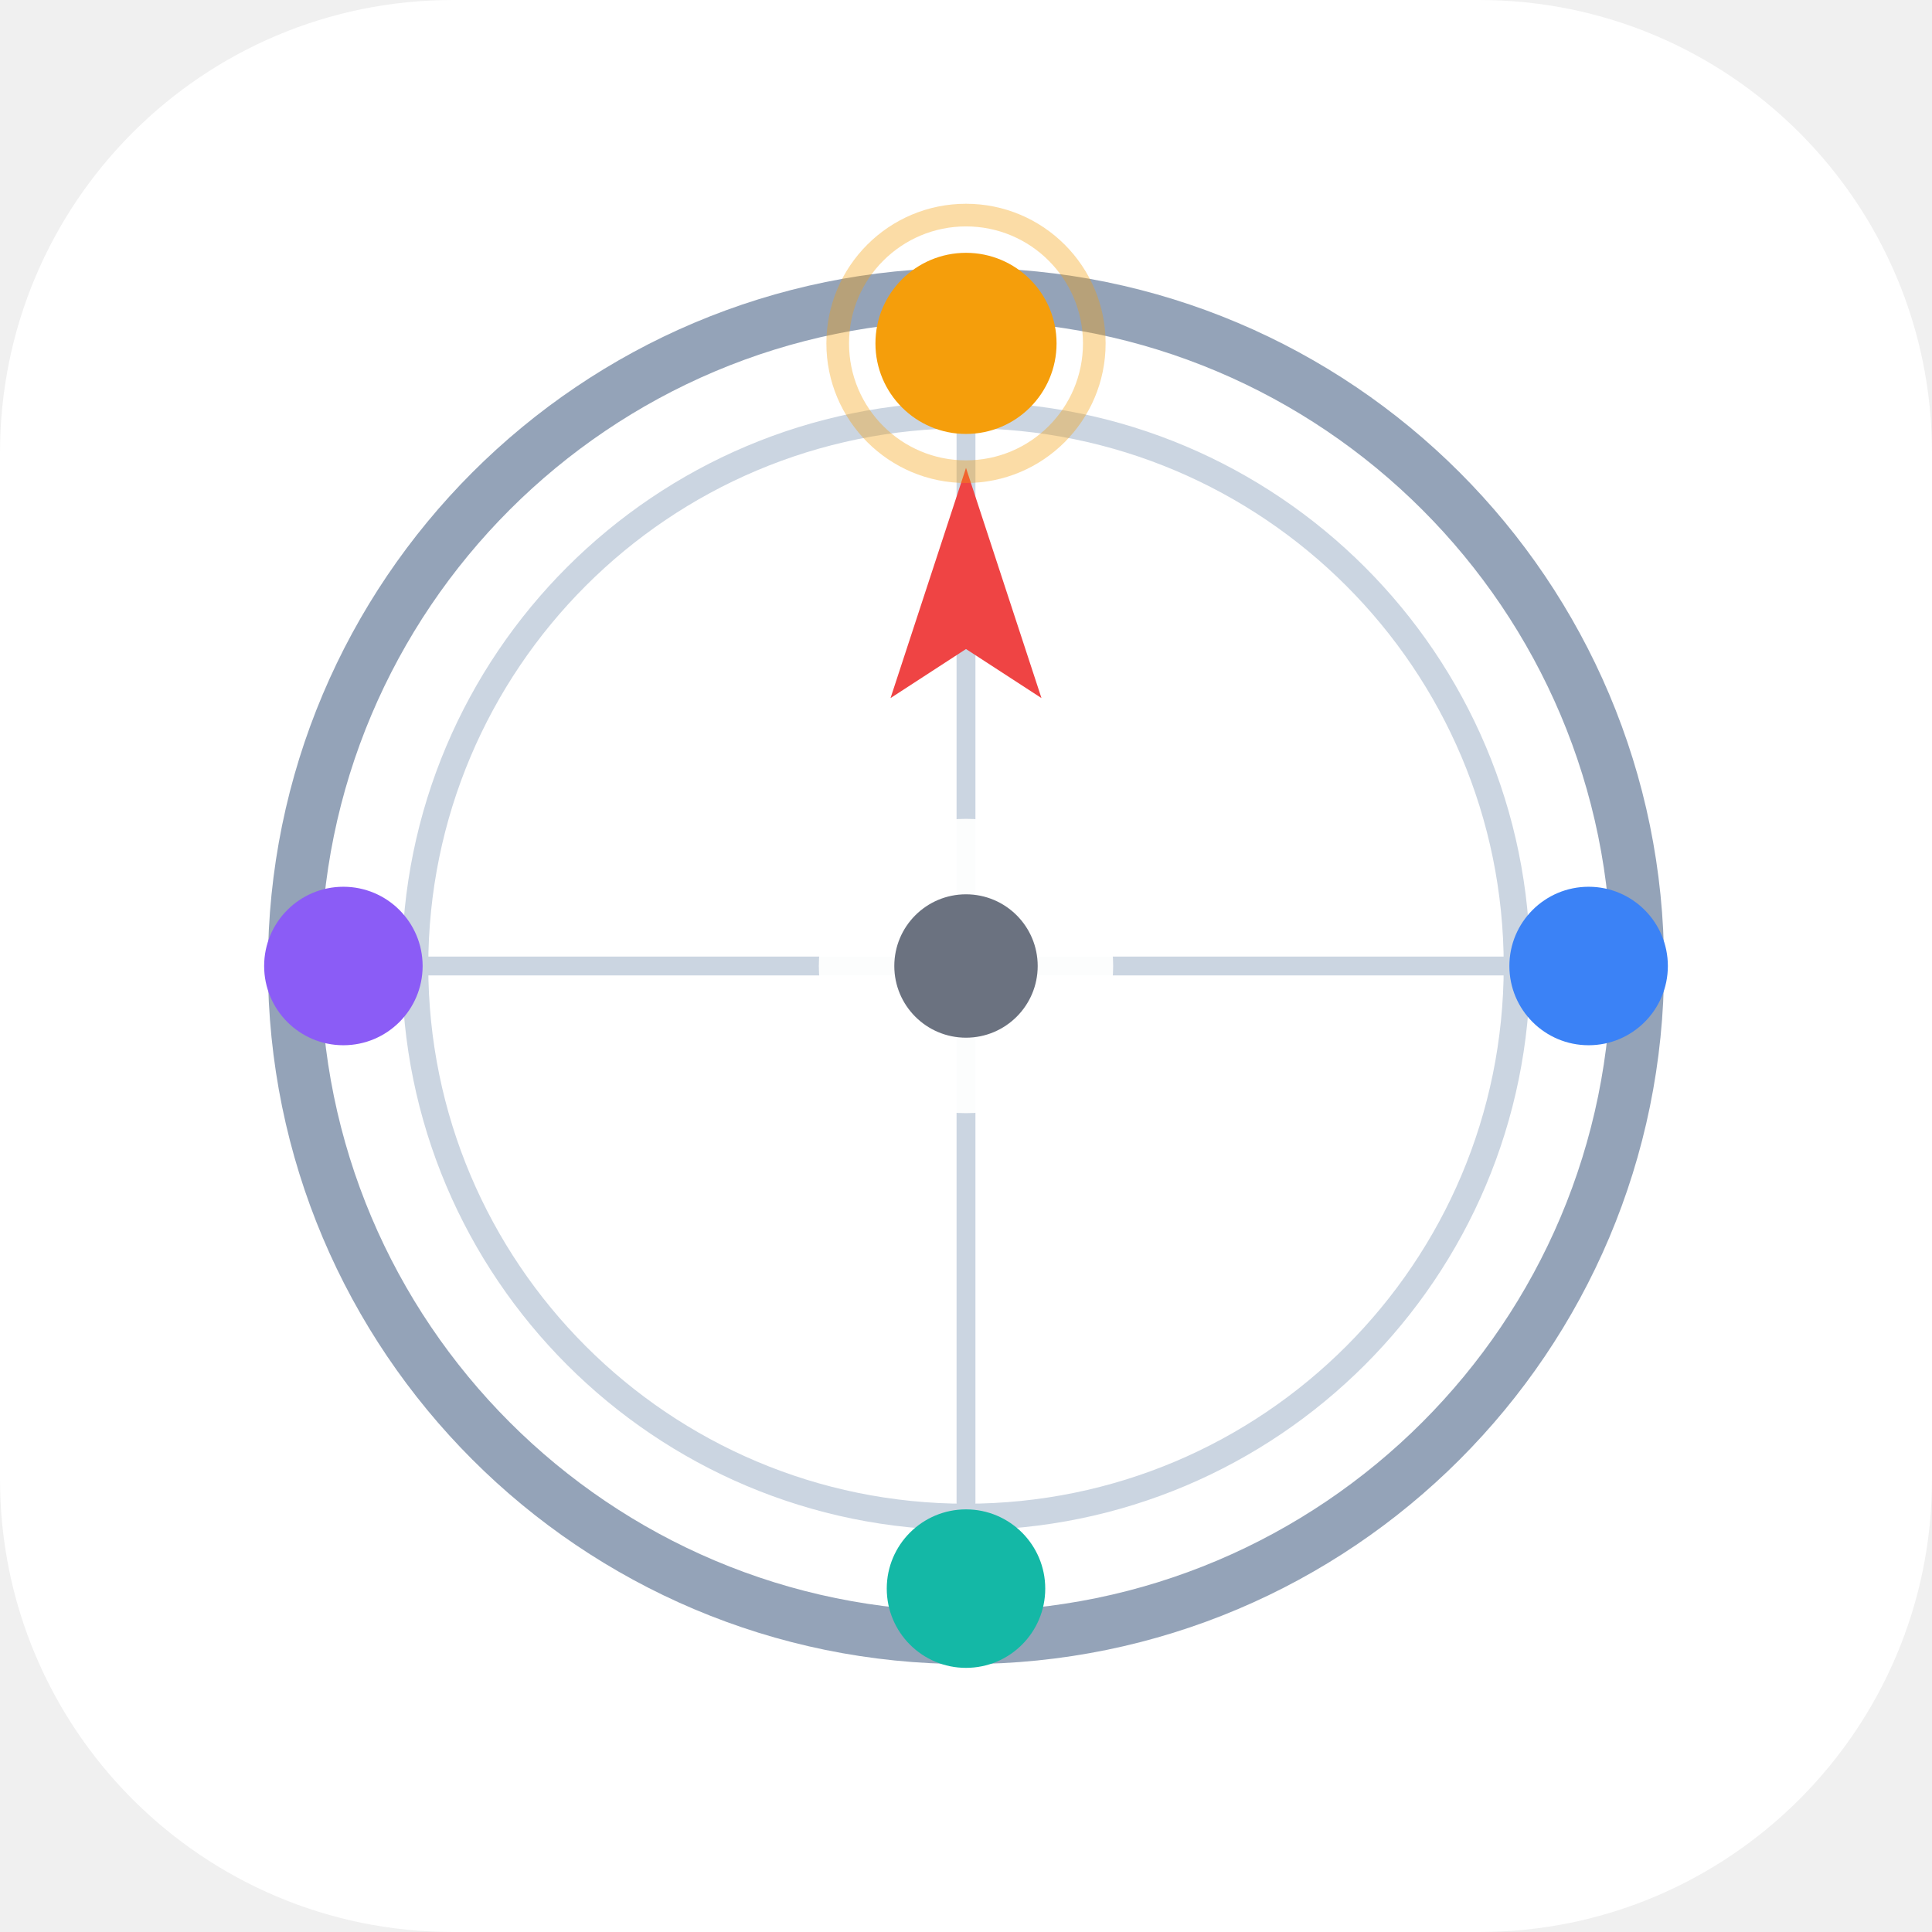
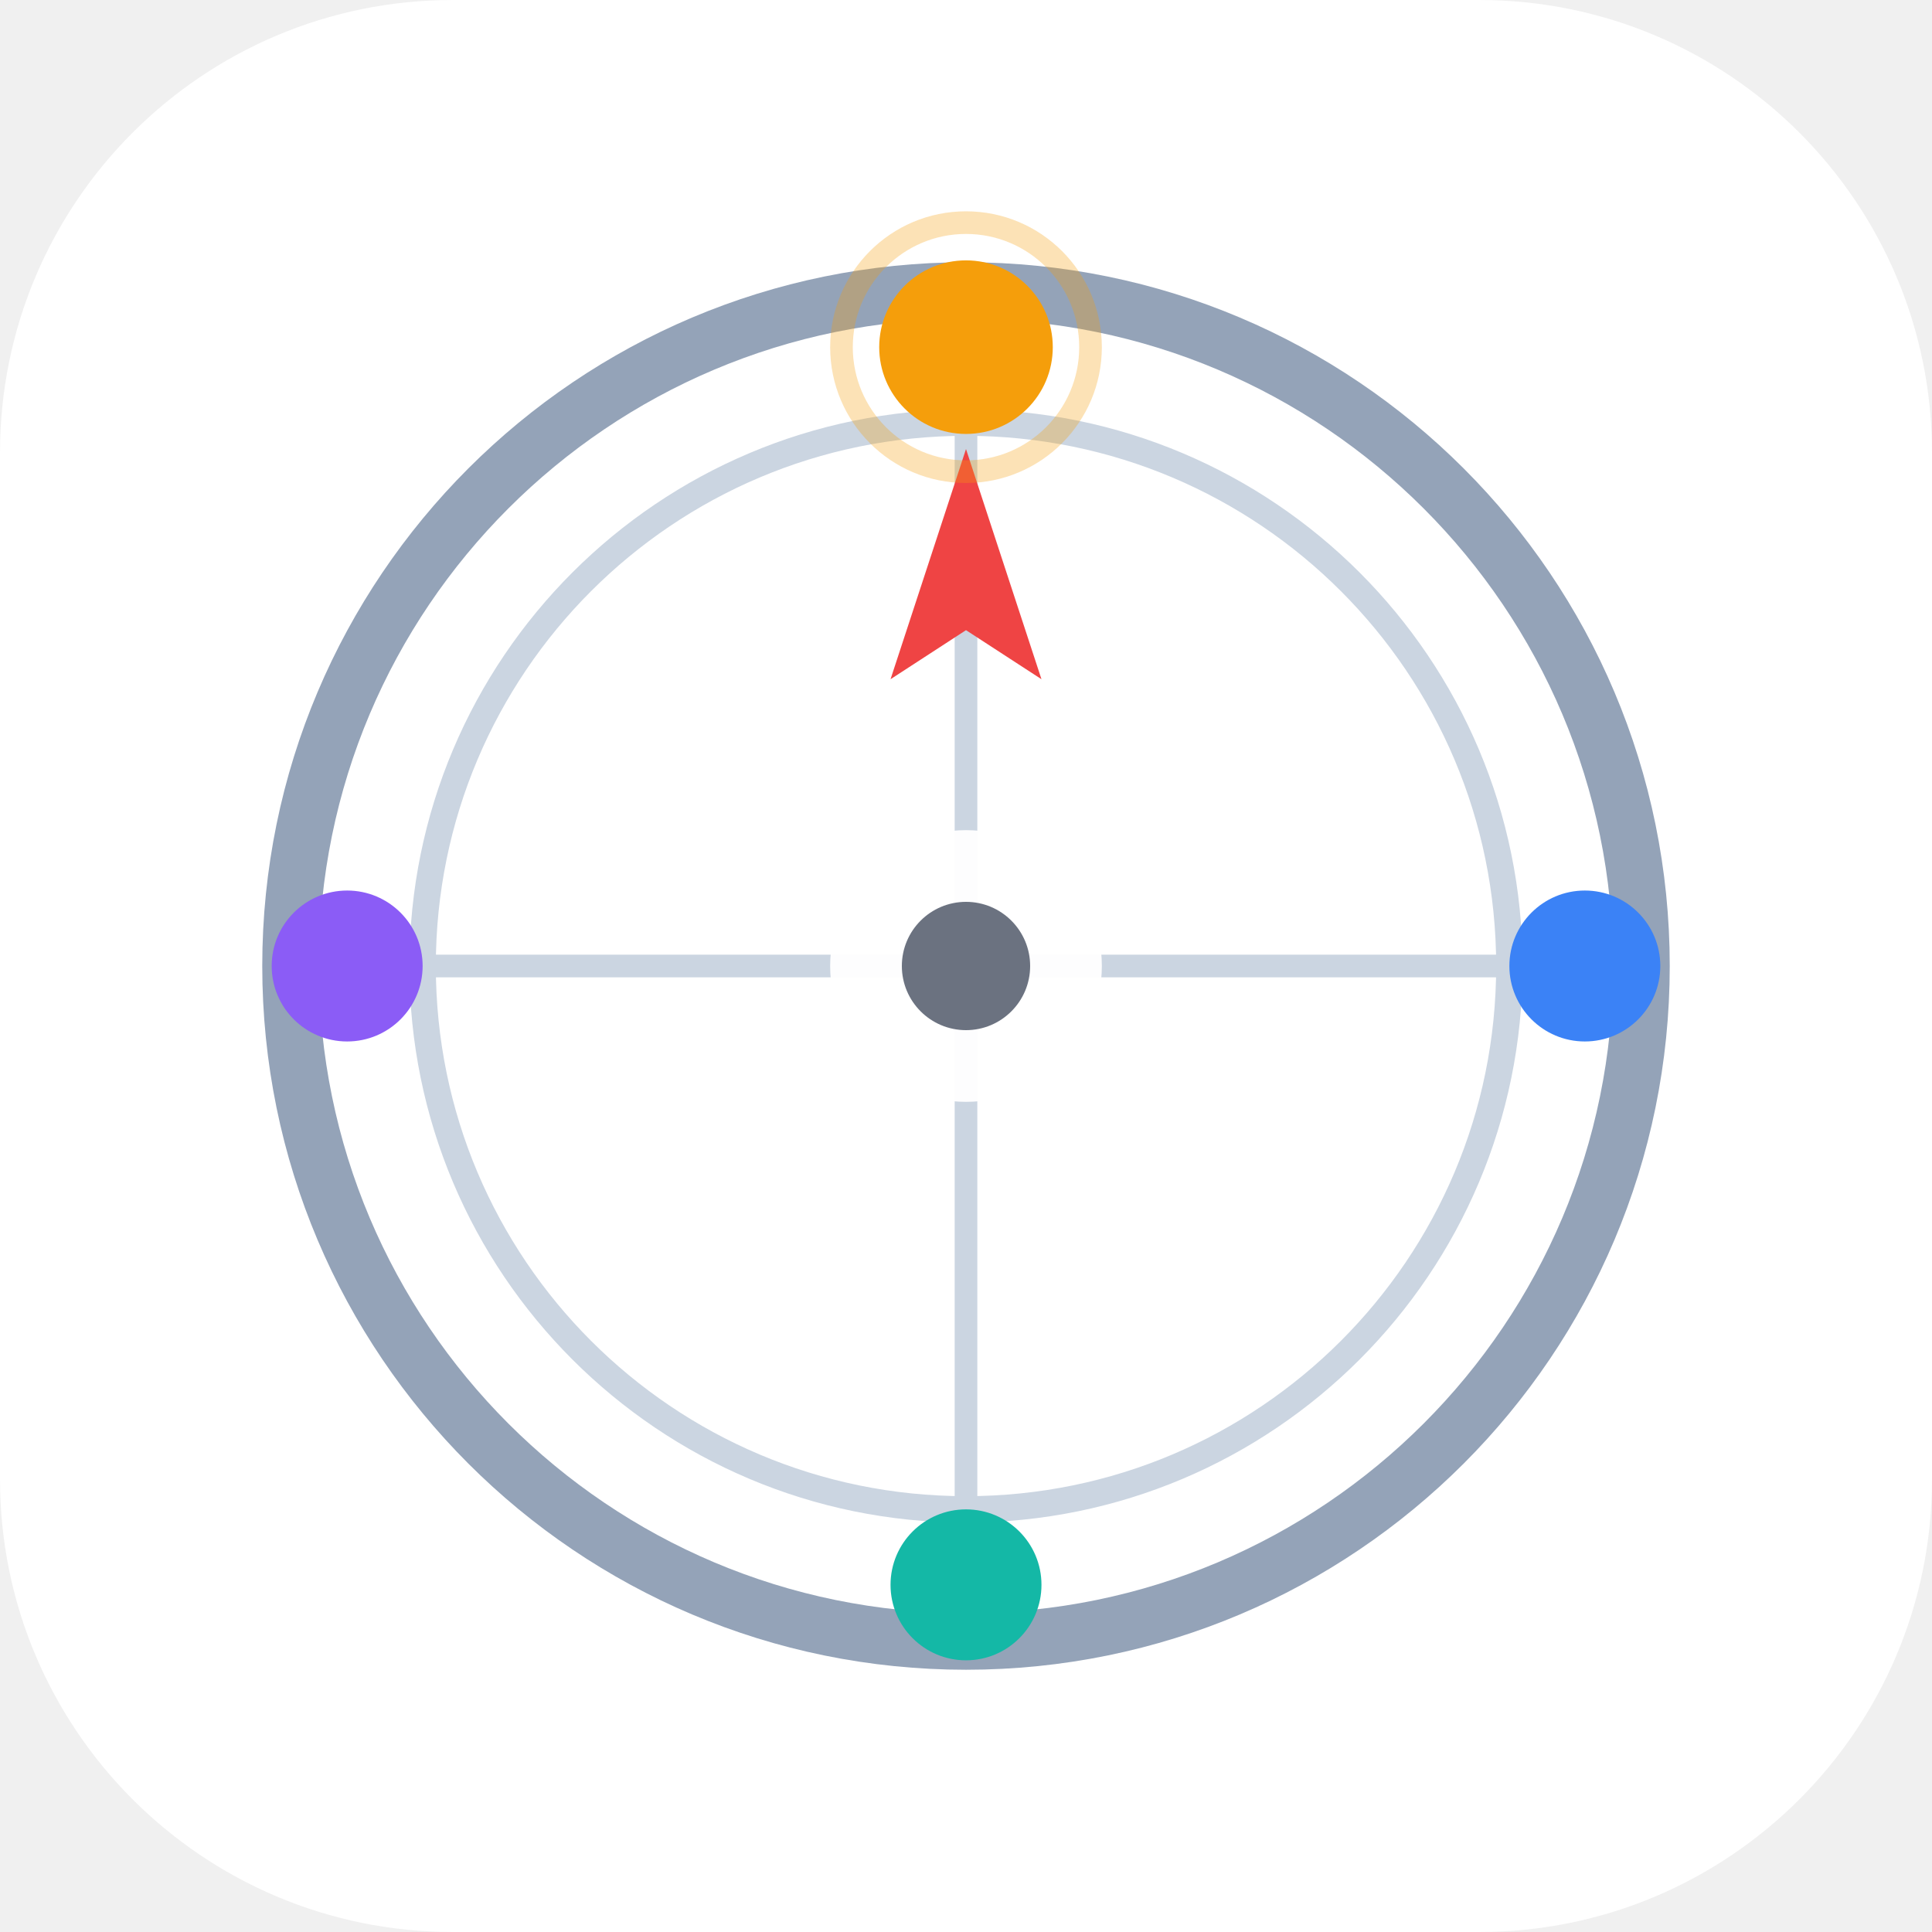
<svg xmlns="http://www.w3.org/2000/svg" width="1024" height="1024" viewBox="0 0 1024 1024" fill="none" role="img" aria-labelledby="title desc">
  <rect x="0" y="0" width="1024" height="1024" rx="240" fill="#FFFFFF" />
-   <circle cx="512" cy="512" r="356" stroke="#94A3B8" stroke-width="28" fill="none" />
-   <circle cx="512" cy="512" r="292" stroke="#CBD5E1" stroke-width="14" fill="none" />
-   <line x1="512" y1="156" x2="512" y2="868" stroke="#CBD5E1" stroke-width="10" stroke-linecap="round" />
-   <line x1="156" y1="512" x2="868" y2="512" stroke="#CBD5E1" stroke-width="10" stroke-linecap="round" />
-   <circle cx="512" cy="512" r="78" fill="#FFFFFF" fill-opacity="0.94" />
-   <circle cx="512" cy="182" r="48" fill="#F59E0B" />
-   <circle cx="842" cy="512" r="42" fill="#3B82F6" />
-   <circle cx="512" cy="842" r="42" fill="#14B8A6" />
-   <circle cx="182" cy="512" r="42" fill="#8B5CF6" />
-   <circle cx="512" cy="512" r="38" fill="#6B7280" />
-   <path d="M512 248        L552 370        L512 344        L472 370        Z" fill="#EF4444" />
-   <circle cx="512" cy="182" r="68" stroke="#F59E0B" stroke-opacity="0.36" stroke-width="12" fill="none" />
+   <circle cx="512" cy="512" r="358" stroke="#94A3B8" stroke-width="30" fill="none" />
+   <circle cx="512" cy="512" r="288" stroke="#CBD5E1" stroke-width="14" fill="none" />
+   <line x1="512" y1="224" x2="512" y2="800" stroke="#CBD5E1" stroke-width="12" stroke-linecap="round" />
+   <line x1="224" y1="512" x2="800" y2="512" stroke="#CBD5E1" stroke-width="12" stroke-linecap="round" />
+   <circle cx="512" cy="512" r="72" fill="#FFFFFF" fill-opacity="0.96" />
+   <circle cx="512" cy="184" r="46" fill="#F59E0B" />
+   <circle cx="840" cy="512" r="40" fill="#3B82F6" />
+   <circle cx="512" cy="840" r="40" fill="#14B8A6" />
+   <circle cx="184" cy="512" r="40" fill="#8B5CF6" />
+   <circle cx="512" cy="512" r="34" fill="#6B7280" />
+   <path d="M512 238        L552 360        L512 334        L472 360        Z" fill="#EF4444" />
+   <circle cx="512" cy="184" r="66" stroke="#F59E0B" stroke-opacity="0.30" stroke-width="12" fill="none" />
</svg>
